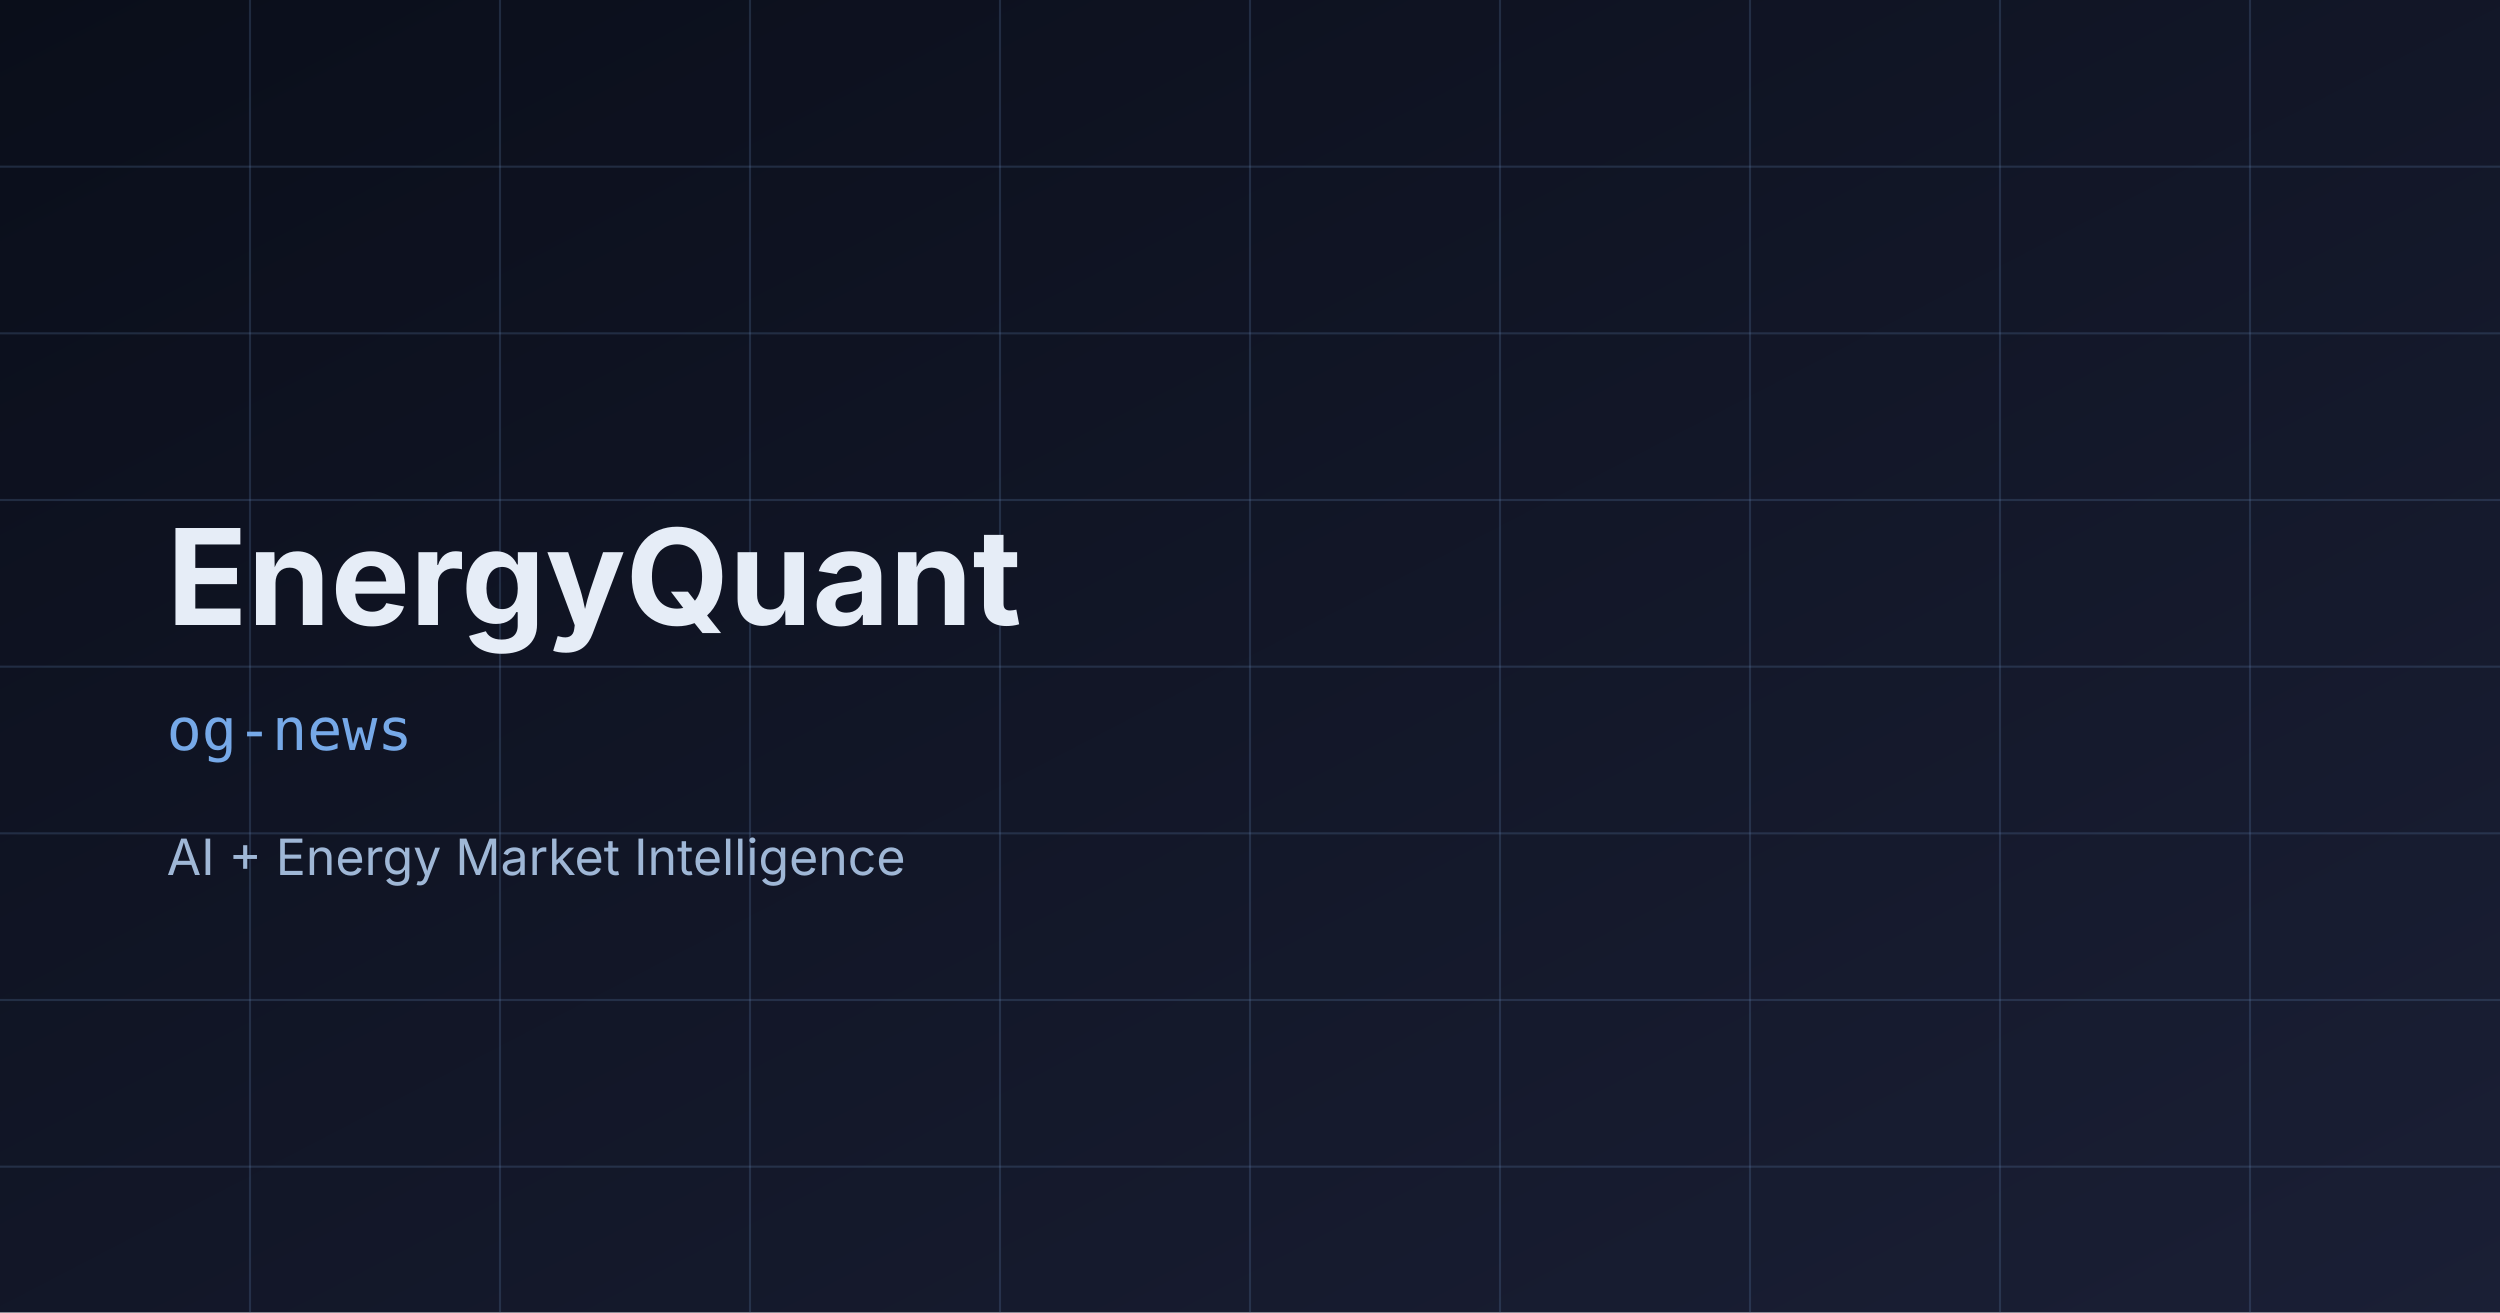
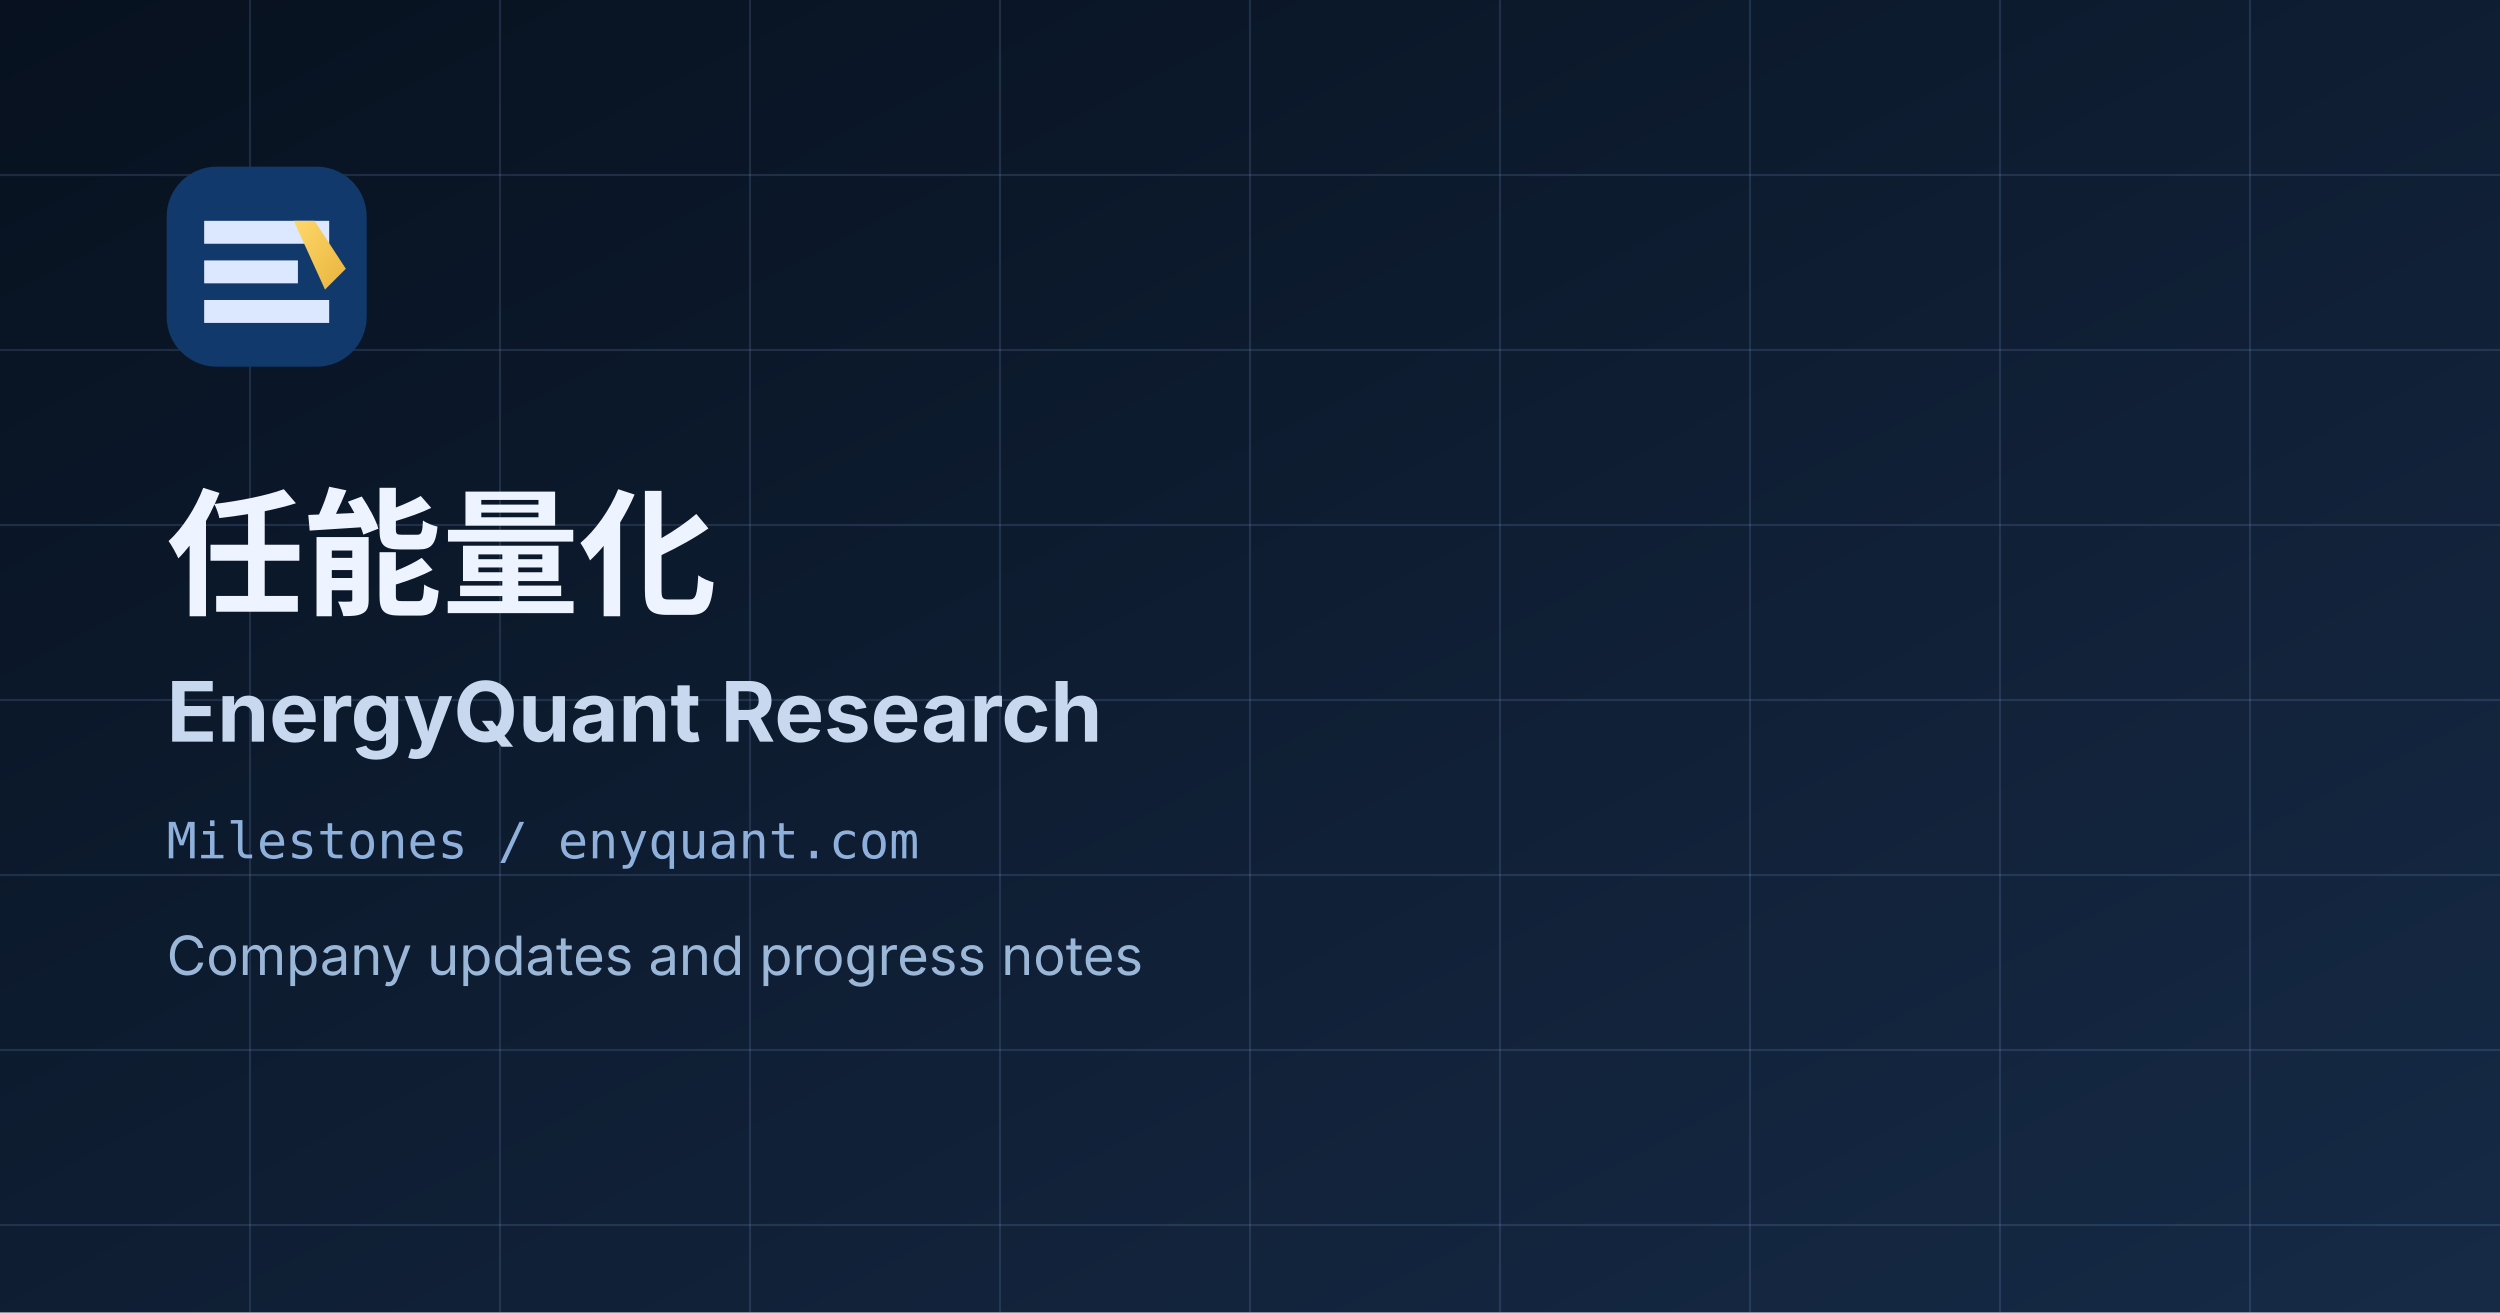
- <svg xmlns="http://www.w3.org/2000/svg" width="1200" height="630" viewBox="0 0 1200 630" role="img" aria-label="EnergyQuant og-news">
+ <svg xmlns="http://www.w3.org/2000/svg" width="1200" height="630" viewBox="0 0 1200 630" role="img" aria-label="任能量化 EnergyQuant Research - og-news">
  <defs>
    <linearGradient id="bg" x1="0" y1="0" x2="1" y2="1">
-       <stop offset="0%" stop-color="#0a0e1a" />
-       <stop offset="100%" stop-color="#1a1f35" />
+       <stop offset="0%" stop-color="#07111f" />
+       <stop offset="100%" stop-color="#162a46" />
+     </linearGradient>
+     <linearGradient id="accent" x1="0" y1="0" x2="1" y2="1">
+       <stop offset="0%" stop-color="#ffd86a" />
+       <stop offset="100%" stop-color="#e8b33d" />
    </linearGradient>
  </defs>
  <rect width="1200" height="630" fill="url(#bg)" />
-   <g stroke="#5e7fa8" stroke-opacity="0.25">
-     <path d="M0 80H1200M0 160H1200M0 240H1200M0 320H1200M0 400H1200M0 480H1200M0 560H1200" />
+   <g stroke="#7da0d2" stroke-opacity="0.18">
+     <path d="M0 84H1200M0 168H1200M0 252H1200M0 336H1200M0 420H1200M0 504H1200M0 588H1200" />
    <path d="M120 0V630M240 0V630M360 0V630M480 0V630M600 0V630M720 0V630M840 0V630M960 0V630M1080 0V630" />
  </g>
-   <text x="80" y="300" font-family="Inter, Arial, sans-serif" font-size="64" font-weight="700" fill="#e6edf7">EnergyQuant</text>
-   <text x="80" y="360" font-family="JetBrains Mono, monospace" font-size="28" fill="#76a9e8">og-news</text>
-   <text x="80" y="420" font-family="Inter, Arial, sans-serif" font-size="24" fill="#9fb7d6">AI + Energy Market Intelligence</text>
+   <g transform="translate(80 80)">
+     <rect x="0" y="0" width="96" height="96" rx="24" fill="#12396c" />
+     <path d="M18 26h60v11H18zM18 45h45v11H18zM18 64h60v11H18z" fill="#dce8ff" />
+     <path d="M61 26h10l15 23-10 10z" fill="url(#accent)" />
+   </g>
+   <text x="80" y="290" font-family="Inter, Arial, sans-serif" font-size="66" font-weight="800" fill="#eef4ff">任能量化</text>
+   <text x="80" y="356" font-family="Inter, Arial, sans-serif" font-size="40" font-weight="700" fill="#c8d8ee">EnergyQuant Research</text>
+   <text x="80" y="412" font-family="JetBrains Mono, monospace" font-size="24" fill="#8fb0db">Milestones / enyquant.com</text>
+   <text x="80" y="468" font-family="Inter, Arial, sans-serif" font-size="26" fill="#9bb7d8">Company updates and progress notes</text>
</svg>
